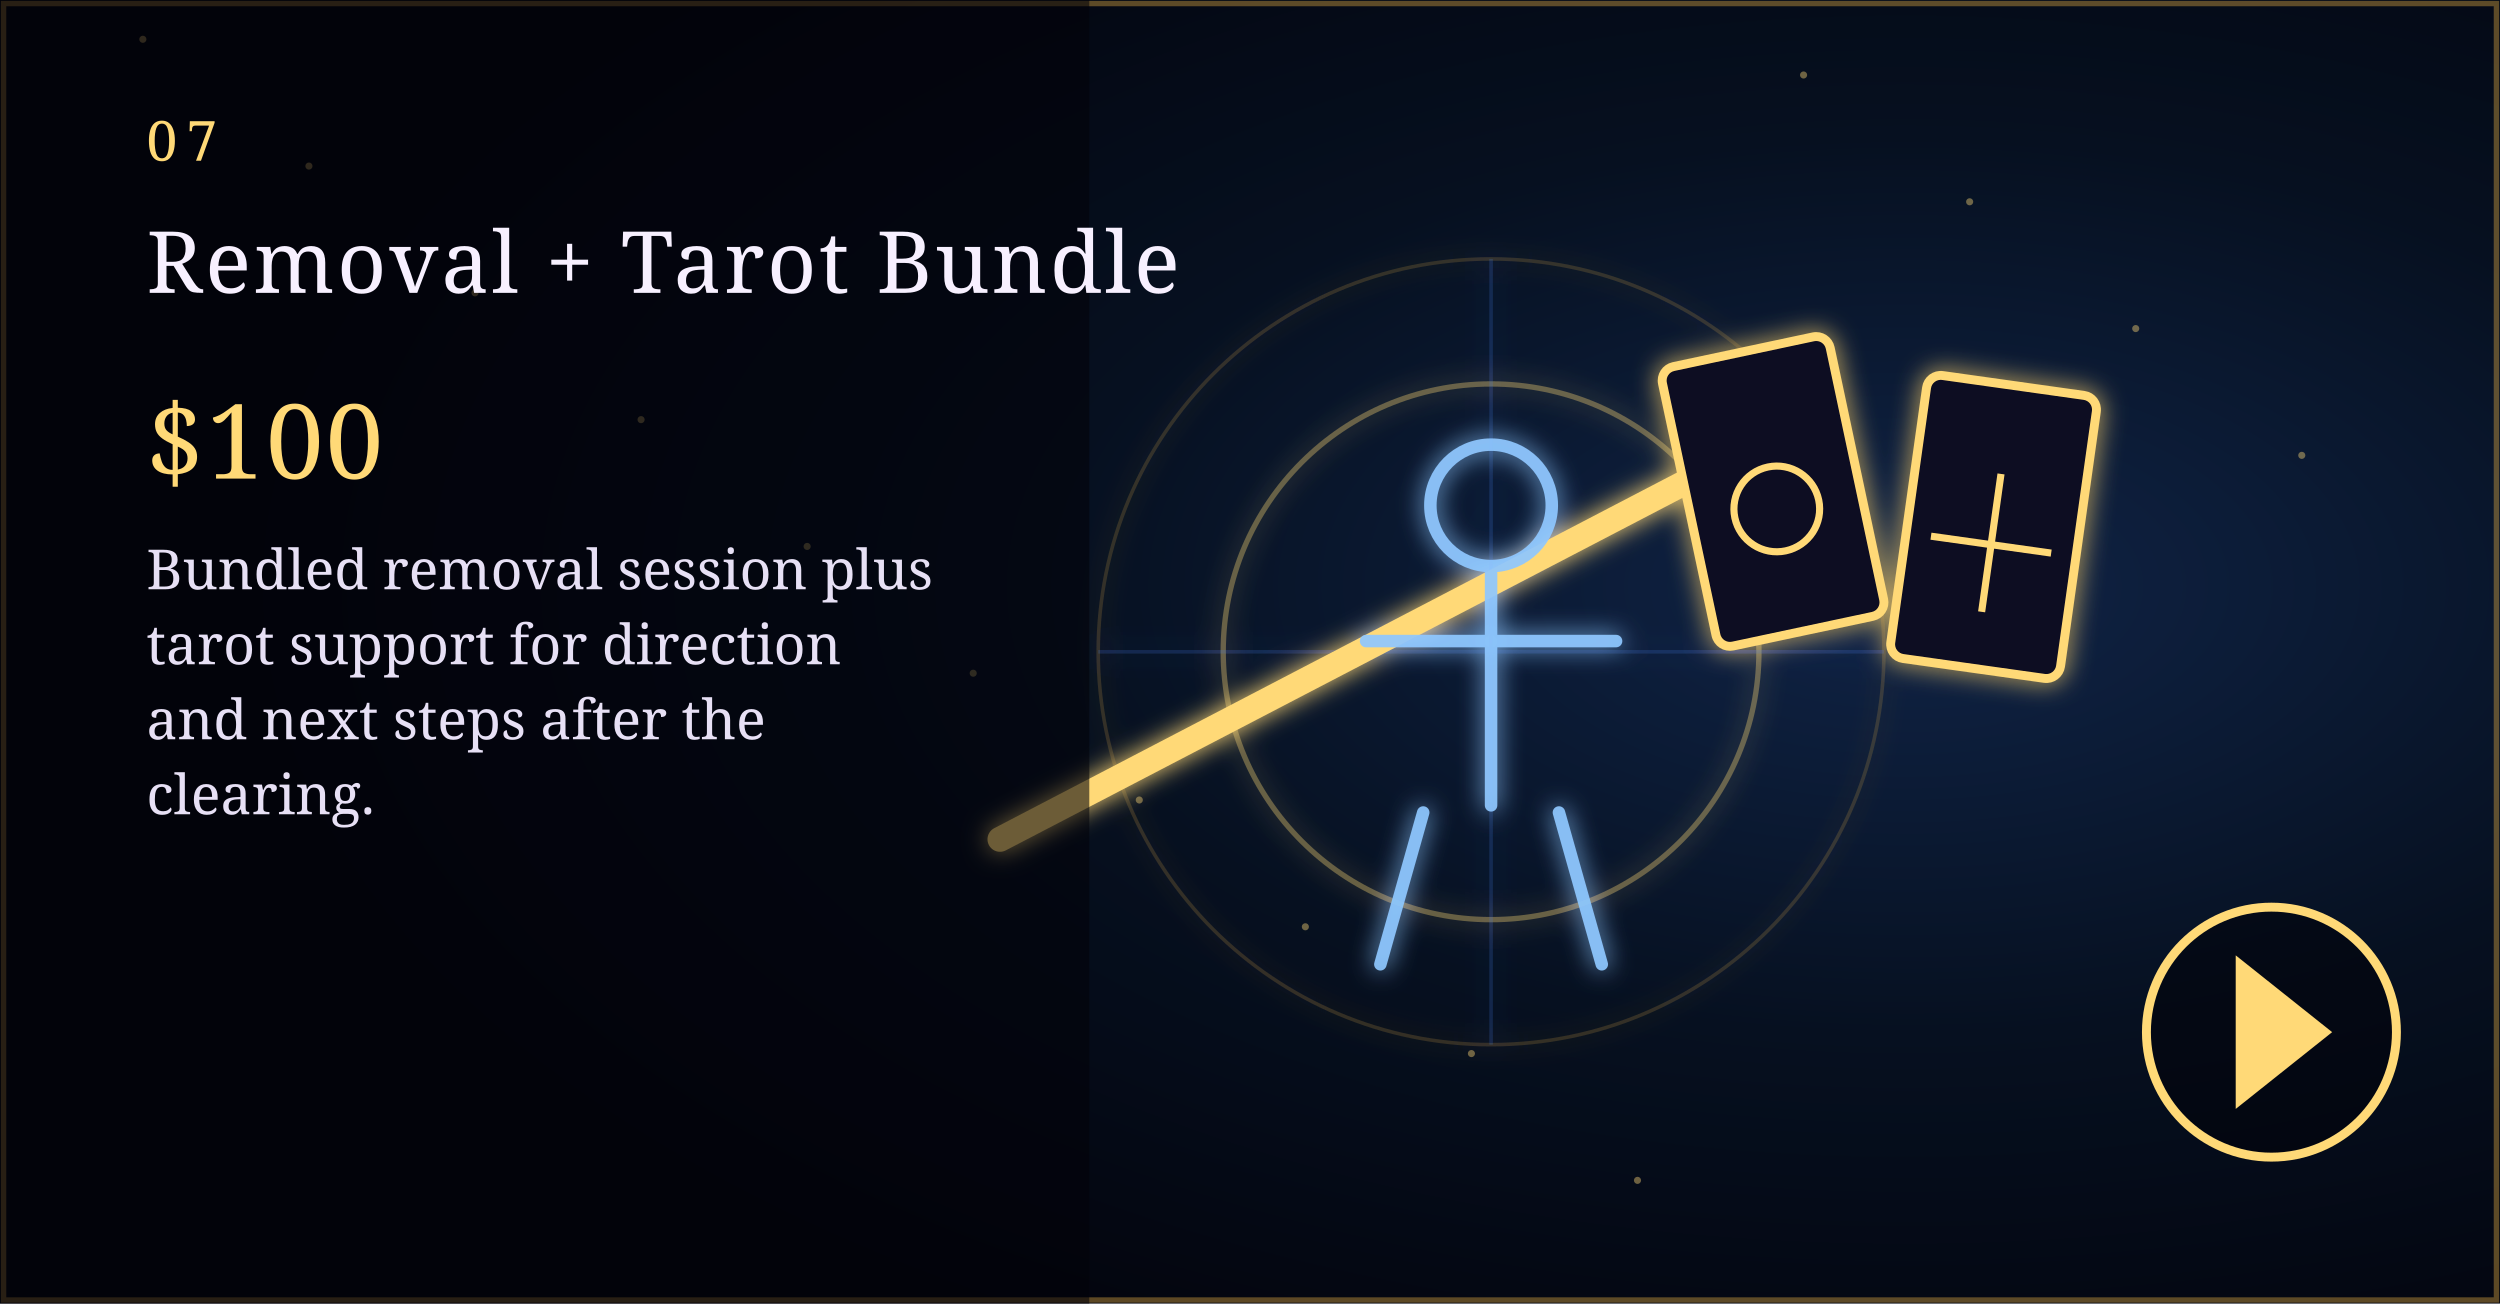
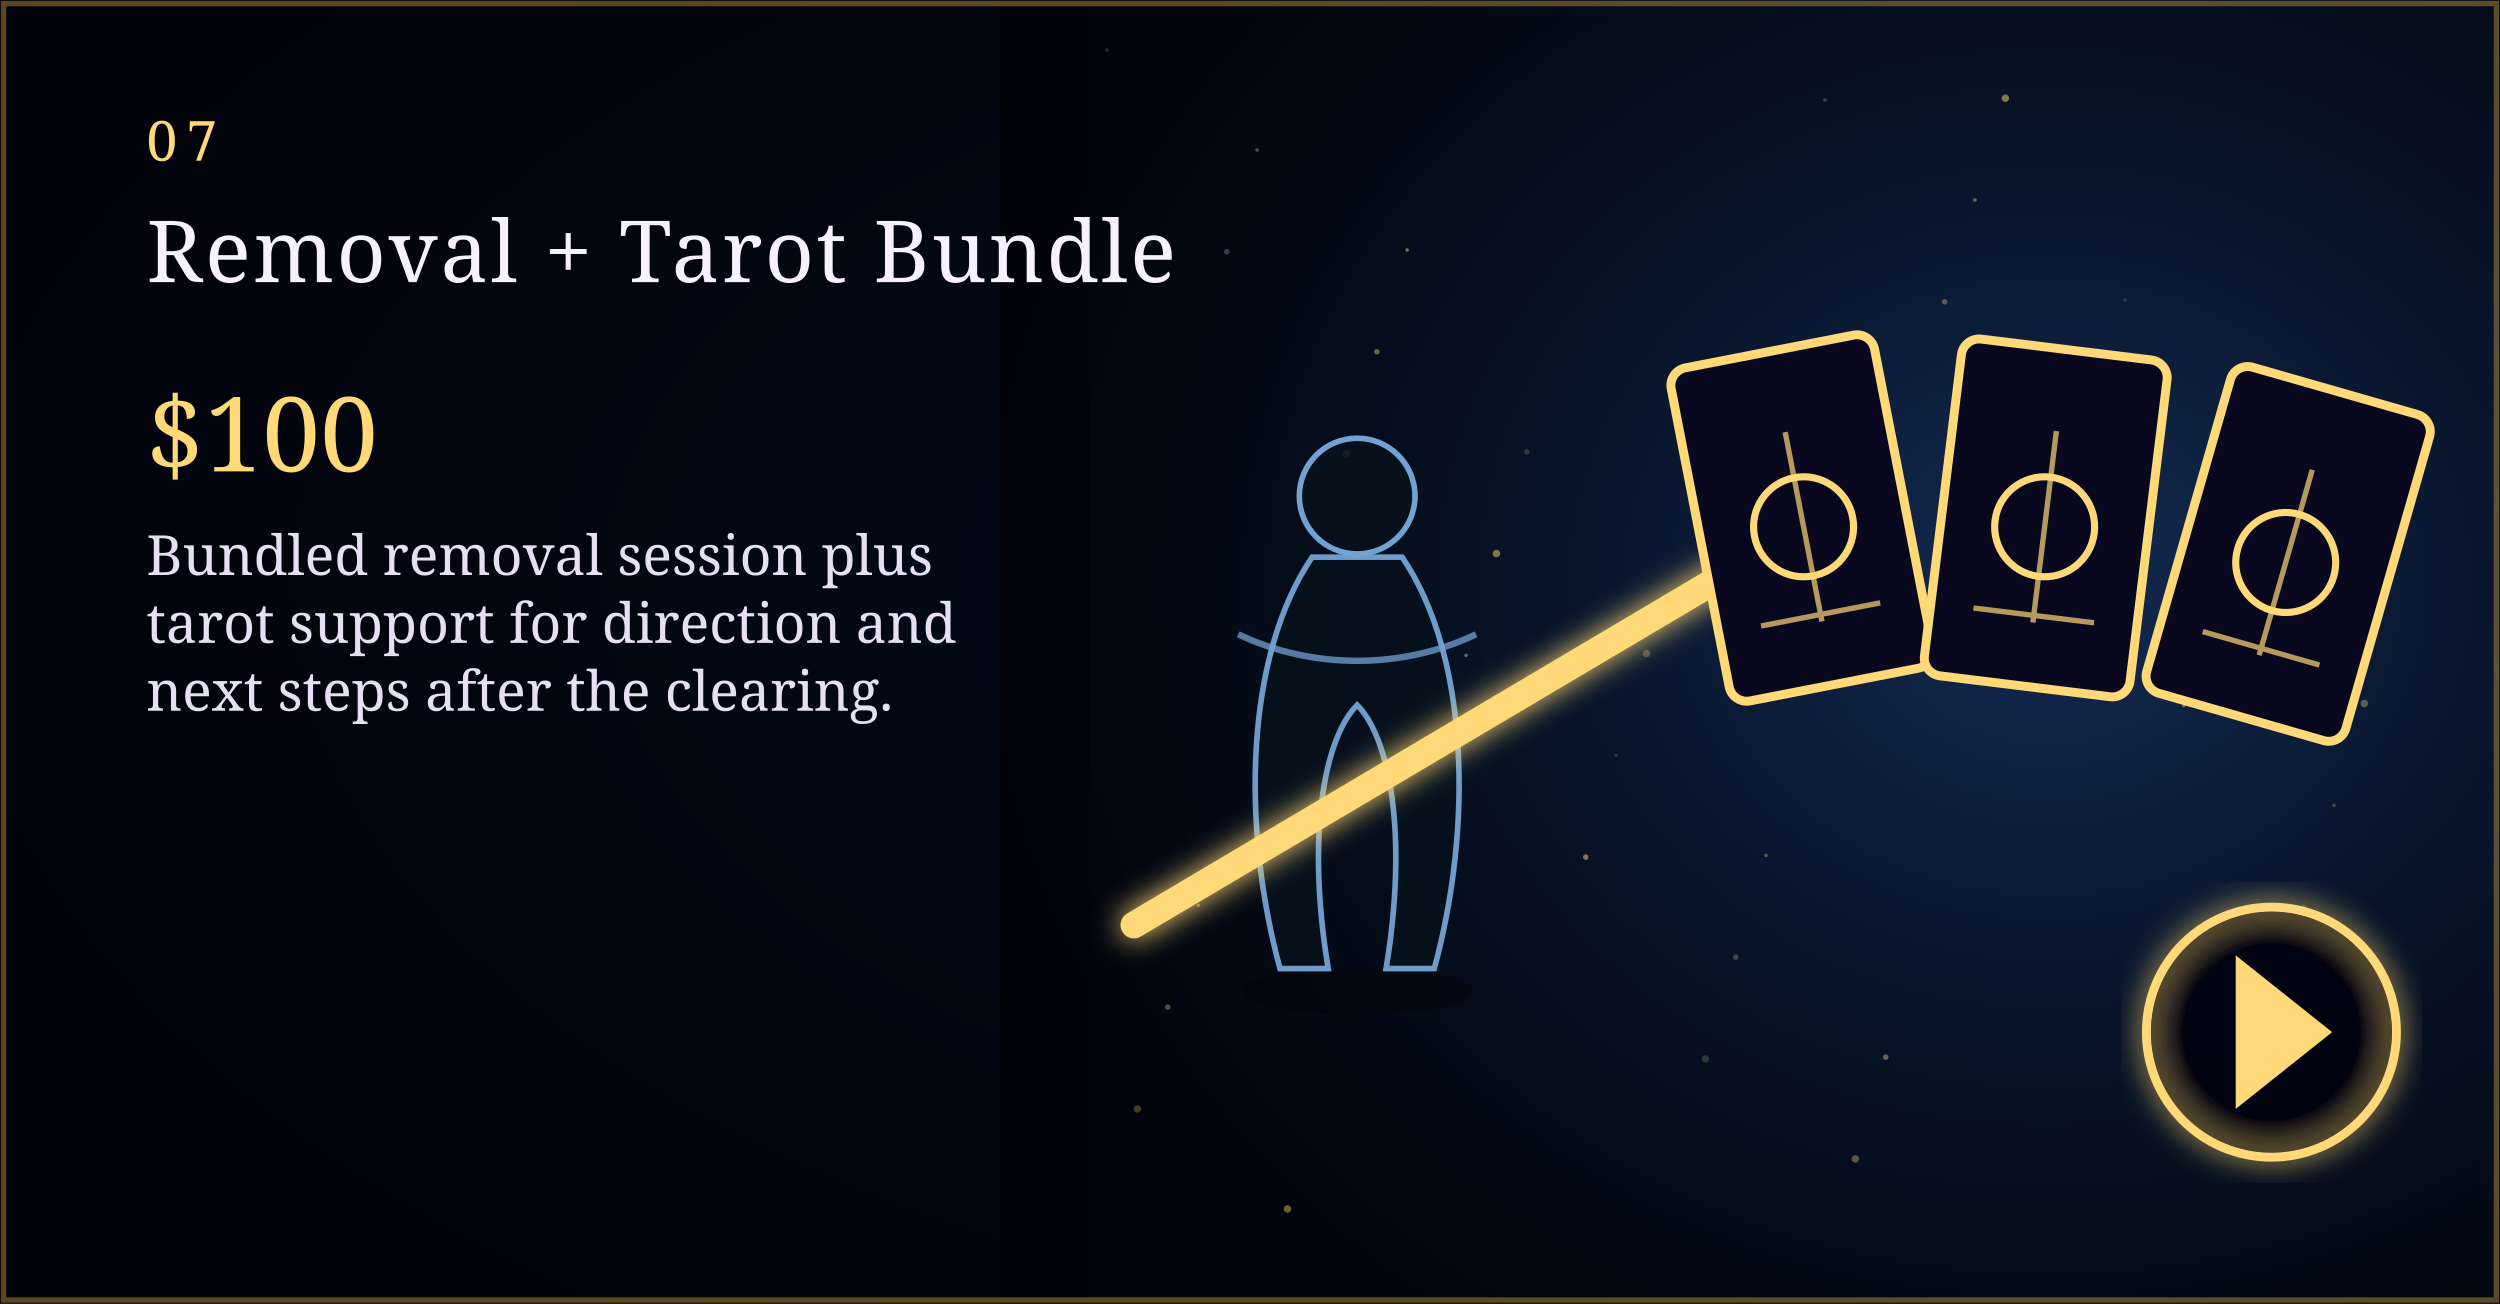
<svg xmlns="http://www.w3.org/2000/svg" viewBox="0 0 1400 730" width="1400" height="730">
  <defs>
-     <radialGradient id="bg" cx="76%" cy="45%" r="66%">
-       <stop offset="0" stop-color="#102447" />
-       <stop offset=".52" stop-color="#061020" />
-       <stop offset="1" stop-color="#03040d" />
+     <radialGradient id="artBg" cx="70%" cy="45%" r="72%">
+       <stop offset="0" stop-color="#132b52" />
+       <stop offset=".48" stop-color="#071327" />
+       <stop offset="1" stop-color="#02040b" />
    </radialGradient>
-     <filter id="glow">
-       <feGaussianBlur stdDeviation="7" result="b" />
+     <radialGradient id="vortex" cx="50%" cy="50%" r="50%">
+       <stop offset="0" stop-color="#ffd977" stop-opacity=".22" />
+       <stop offset=".42" stop-color="#102447" stop-opacity=".72" />
+       <stop offset="1" stop-color="#01030b" stop-opacity="0" />
+     </radialGradient>
+     <filter id="goldGlow">
+       <feGaussianBlur stdDeviation="8" result="b" />
      <feMerge>
        <feMergeNode in="b" />
        <feMergeNode in="SourceGraphic" />
      </feMerge>
    </filter>
+     <filter id="glow">
+       <feGaussianBlur stdDeviation="6" result="b" />
+       <feMerge>
+         <feMergeNode in="b" />
+         <feMergeNode in="SourceGraphic" />
+       </feMerge>
+     </filter>
+     <filter id="soft">
+       <feGaussianBlur stdDeviation="3" />
+     </filter>
+     <style>.title{fill:#f7f0ff;font-family:Cinzel,Georgia,serif;font-size:48px;letter-spacing:1.3px}.desc{fill:#e7e0f5;font-family:'EB Garamond',Georgia,serif;font-size:31px}.price{fill:#ffd977;font-family:'Cinzel Decorative',Georgia,serif;font-size:58px}</style>
  </defs>
-   <rect width="1400" height="730" fill="url(#bg)" />
+   <rect width="1400" height="730" fill="#03040d" />
+   <rect width="1400" height="730" fill="url(#artBg)" />
+   <rect x="560" y="0" width="840" height="730" fill="url(#artBg)" />
+   <circle cx="620" cy="28" r="1.0" fill="#ffd977" opacity="0.18" />
+   <circle cx="687" cy="141" r="1.55" fill="#ffd977" opacity="0.26" />
+   <circle cx="754" cy="254" r="2.1" fill="#ffd977" opacity="0.34" />
+   <circle cx="821" cy="367" r="1.0" fill="#ffd977" opacity="0.42" />
+   <circle cx="888" cy="480" r="1.55" fill="#ffd977" opacity="0.50" />
+   <circle cx="955" cy="593" r="2.1" fill="#ffd977" opacity="0.18" />
+   <circle cx="1022" cy="56" r="1.0" fill="#ffd977" opacity="0.26" />
+   <circle cx="1089" cy="169" r="1.55" fill="#ffd977" opacity="0.34" />
+   <circle cx="1156" cy="282" r="2.1" fill="#ffd977" opacity="0.42" />
+   <circle cx="1223" cy="395" r="1.0" fill="#ffd977" opacity="0.50" />
+   <circle cx="1290" cy="508" r="1.55" fill="#ffd977" opacity="0.18" />
+   <circle cx="637" cy="621" r="2.1" fill="#ffd977" opacity="0.26" />
+   <circle cx="704" cy="84" r="1.0" fill="#ffd977" opacity="0.34" />
+   <circle cx="771" cy="197" r="1.55" fill="#ffd977" opacity="0.42" />
+   <circle cx="838" cy="310" r="2.1" fill="#ffd977" opacity="0.50" />
+   <circle cx="905" cy="423" r="1.0" fill="#ffd977" opacity="0.18" />
+   <circle cx="972" cy="536" r="1.55" fill="#ffd977" opacity="0.26" />
+   <circle cx="1039" cy="649" r="2.1" fill="#ffd977" opacity="0.34" />
+   <circle cx="1106" cy="112" r="1.0" fill="#ffd977" opacity="0.42" />
+   <circle cx="1173" cy="225" r="1.55" fill="#ffd977" opacity="0.50" />
+   <circle cx="1240" cy="338" r="2.1" fill="#ffd977" opacity="0.18" />
+   <circle cx="1307" cy="451" r="1.0" fill="#ffd977" opacity="0.26" />
+   <circle cx="654" cy="564" r="1.55" fill="#ffd977" opacity="0.34" />
+   <circle cx="721" cy="677" r="2.1" fill="#ffd977" opacity="0.42" />
+   <circle cx="788" cy="140" r="1.0" fill="#ffd977" opacity="0.50" />
+   <circle cx="855" cy="253" r="1.55" fill="#ffd977" opacity="0.18" />
+   <circle cx="922" cy="366" r="2.1" fill="#ffd977" opacity="0.26" />
+   <circle cx="989" cy="479" r="1.0" fill="#ffd977" opacity="0.34" />
+   <circle cx="1056" cy="592" r="1.55" fill="#ffd977" opacity="0.42" />
+   <circle cx="1123" cy="55" r="2.1" fill="#ffd977" opacity="0.50" />
+   <circle cx="1190" cy="168" r="1.0" fill="#ffd977" opacity="0.18" />
+   <circle cx="1257" cy="281" r="1.55" fill="#ffd977" opacity="0.26" />
+   <circle cx="1324" cy="394" r="2.1" fill="#ffd977" opacity="0.34" />
+   <circle cx="671" cy="507" r="1.0" fill="#ffd977" opacity="0.42" />
+   <g opacity="0.8">
+     <ellipse cx="760" cy="555.0" rx="64.8" ry="13.5" fill="#000" opacity=".35" />
+     <path d="M734.8 312.0 C697.0 367.8,695.2 463.2,716.8 542.4 L743.8 542.4 C731.2 466.8,742.0 412.8,760 394.8 C778.0 412.8,788.8 466.8,776.2 542.4 L803.2 542.4 C824.8 463.2,823.0 367.8,785.2 312.0 Z" fill="#06111b" stroke="#8ec7ff" stroke-width="3.15" opacity=".96" />
+     <circle cx="760" cy="277.8" r="32.4" fill="#06111b" stroke="#8ec7ff" stroke-width="3.15" />
+     <path d="M693.4 355.2 C734.8 375.0,785.2 375.0,826.6 355.2" fill="none" stroke="#8ec7ff" stroke-width="3.6" opacity=".74" />
+   </g>
+   <path d="M635 518 L1040 278" stroke="#ffd977" stroke-width="15" stroke-linecap="round" filter="url(#goldGlow)" />
+   <g transform="translate(1010 295) rotate(-11)">
+     <rect x="-58" y="-100" width="116" height="190" rx="10" fill="#09081f" stroke="#ffd977" stroke-width="5" />
+     <circle r="28" fill="none" stroke="#ffd977" stroke-width="4" />
+     <path d="M-34 50 H34 M0 -54 V54" stroke="#ffd977" stroke-width="3" opacity=".7" />
+   </g>
+   <g transform="translate(1145 295) rotate(7)">
+     <rect x="-58" y="-100" width="116" height="190" rx="10" fill="#09081f" stroke="#ffd977" stroke-width="5" />
+     <circle r="28" fill="none" stroke="#ffd977" stroke-width="4" />
+     <path d="M-34 50 H34 M0 -54 V54" stroke="#ffd977" stroke-width="3" opacity=".7" />
+   </g>
+   <g transform="translate(1280 315) rotate(16)">
+     <rect x="-58" y="-100" width="116" height="190" rx="10" fill="#09081f" stroke="#ffd977" stroke-width="5" />
+     <circle r="28" fill="none" stroke="#ffd977" stroke-width="4" />
+     <path d="M-34 50 H34 M0 -54 V54" stroke="#ffd977" stroke-width="3" opacity=".7" />
+   </g>
+   <rect x="0" y="0" width="610" height="730" fill="rgba(2,3,10,.61)" />
  <rect x="2" y="2" width="1396" height="726" fill="none" stroke="#d9a642" stroke-opacity=".42" stroke-width="3" />
-   <g opacity=".42">
-     <circle cx="80" cy="22" r="2" fill="#ffd977" />
-     <circle cx="173" cy="93" r="2" fill="#ffd977" />
-     <circle cx="266" cy="164" r="2" fill="#ffd977" />
-     <circle cx="359" cy="235" r="2" fill="#ffd977" />
-     <circle cx="452" cy="306" r="2" fill="#ffd977" />
-     <circle cx="545" cy="377" r="2" fill="#ffd977" />
-     <circle cx="638" cy="448" r="2" fill="#ffd977" />
-     <circle cx="731" cy="519" r="2" fill="#ffd977" />
-     <circle cx="824" cy="590" r="2" fill="#ffd977" />
-     <circle cx="917" cy="661" r="2" fill="#ffd977" />
-     <circle cx="1010" cy="42" r="2" fill="#ffd977" />
-     <circle cx="1103" cy="113" r="2" fill="#ffd977" />
-     <circle cx="1196" cy="184" r="2" fill="#ffd977" />
-     <circle cx="1289" cy="255" r="2" fill="#ffd977" />
-   </g>
-   <g filter="url(#glow)">
-     <g transform="translate(835 365)">
-       <circle r="220" fill="none" stroke="#d9a642" stroke-opacity=".20" stroke-width="2" />
-       <circle r="150" fill="none" stroke="#ffd977" stroke-opacity=".35" stroke-width="3" />
-       <path d="M-220 0 H220 M0 -220 V220" stroke="#4488ff" stroke-opacity=".18" stroke-width="2" />
-       <path d="M-275 105 L180 -132" stroke="#ffd977" stroke-width="14" stroke-linecap="round" />
-       <g transform="translate(160 -80) rotate(-12)">
-         <rect x="-48" y="-90" width="96" height="160" rx="8" fill="#0a0920" stroke="#ffd977" stroke-width="5" />
-         <circle r="24" fill="none" stroke="#ffd977" stroke-width="4" />
-       </g>
-       <g transform="translate(280 -60) rotate(8)">
-         <rect x="-48" y="-90" width="96" height="160" rx="8" fill="#0a0920" stroke="#ffd977" stroke-width="5" />
-         <path d="M0 -40 V38 M-34 0 H34" stroke="#ffd977" stroke-width="4" />
-       </g>
-       <g stroke="#8ec7ff" stroke-width="7" stroke-linecap="round" fill="none" opacity=".92">
-         <circle cx="0" cy="-82" r="34" />
-         <path d="M0 -44 V86 M-70 -6 H70 M-38 90 L-62 175 M38 90 L62 175" />
-       </g>
-     </g>
-   </g>
-   <rect x="0" y="0" width="610" height="730" fill="rgba(2,3,10,.58)" />
  <text x="82" y="90" fill="#ffd977" font-family="Cinzel, Georgia, serif" font-size="31" letter-spacing="5">07</text>
-   <text x="82" y="164" fill="#f7f0ff" font-family="Cinzel, Georgia, serif" font-size="48" font-weight="400" letter-spacing="1.4">Removal + Tarot Bundle</text>
-   <text x="82" y="268" fill="#ffd977" font-family="Cinzel Decorative, Georgia, serif" font-size="58" letter-spacing="1">$100</text>
-   <text x="82" y="330" fill="#e7e0f5" font-family="EB Garamond, Georgia, serif" font-size="31">Bundled removal session plus</text>
-   <text x="82" y="372" fill="#e7e0f5" font-family="EB Garamond, Georgia, serif" font-size="31">tarot support for direction</text>
-   <text x="82" y="414" fill="#e7e0f5" font-family="EB Garamond, Georgia, serif" font-size="31">and next steps after the</text>
-   <text x="82" y="456" fill="#e7e0f5" font-family="EB Garamond, Georgia, serif" font-size="31">clearing.</text>
-   <circle cx="1272" cy="578" r="70" fill="rgba(2,3,10,.55)" stroke="#ffd977" stroke-width="5" />
+   <text x="82" y="158" class="title">Removal + Tarot Bundle</text>
+   <text x="82" y="264" class="price">$100</text>
+   <text x="82" y="322" class="desc">Bundled removal session plus</text>
+   <text x="82" y="360" class="desc">tarot support for direction and</text>
+   <text x="82" y="398" class="desc">next steps after the clearing.</text>
+   <circle cx="1272" cy="578" r="70" fill="rgba(2,3,10,.58)" stroke="#ffd977" stroke-width="5" filter="url(#goldGlow)" />
  <polygon points="1252,535 1306,578 1252,621" fill="#ffd977" />
</svg>
